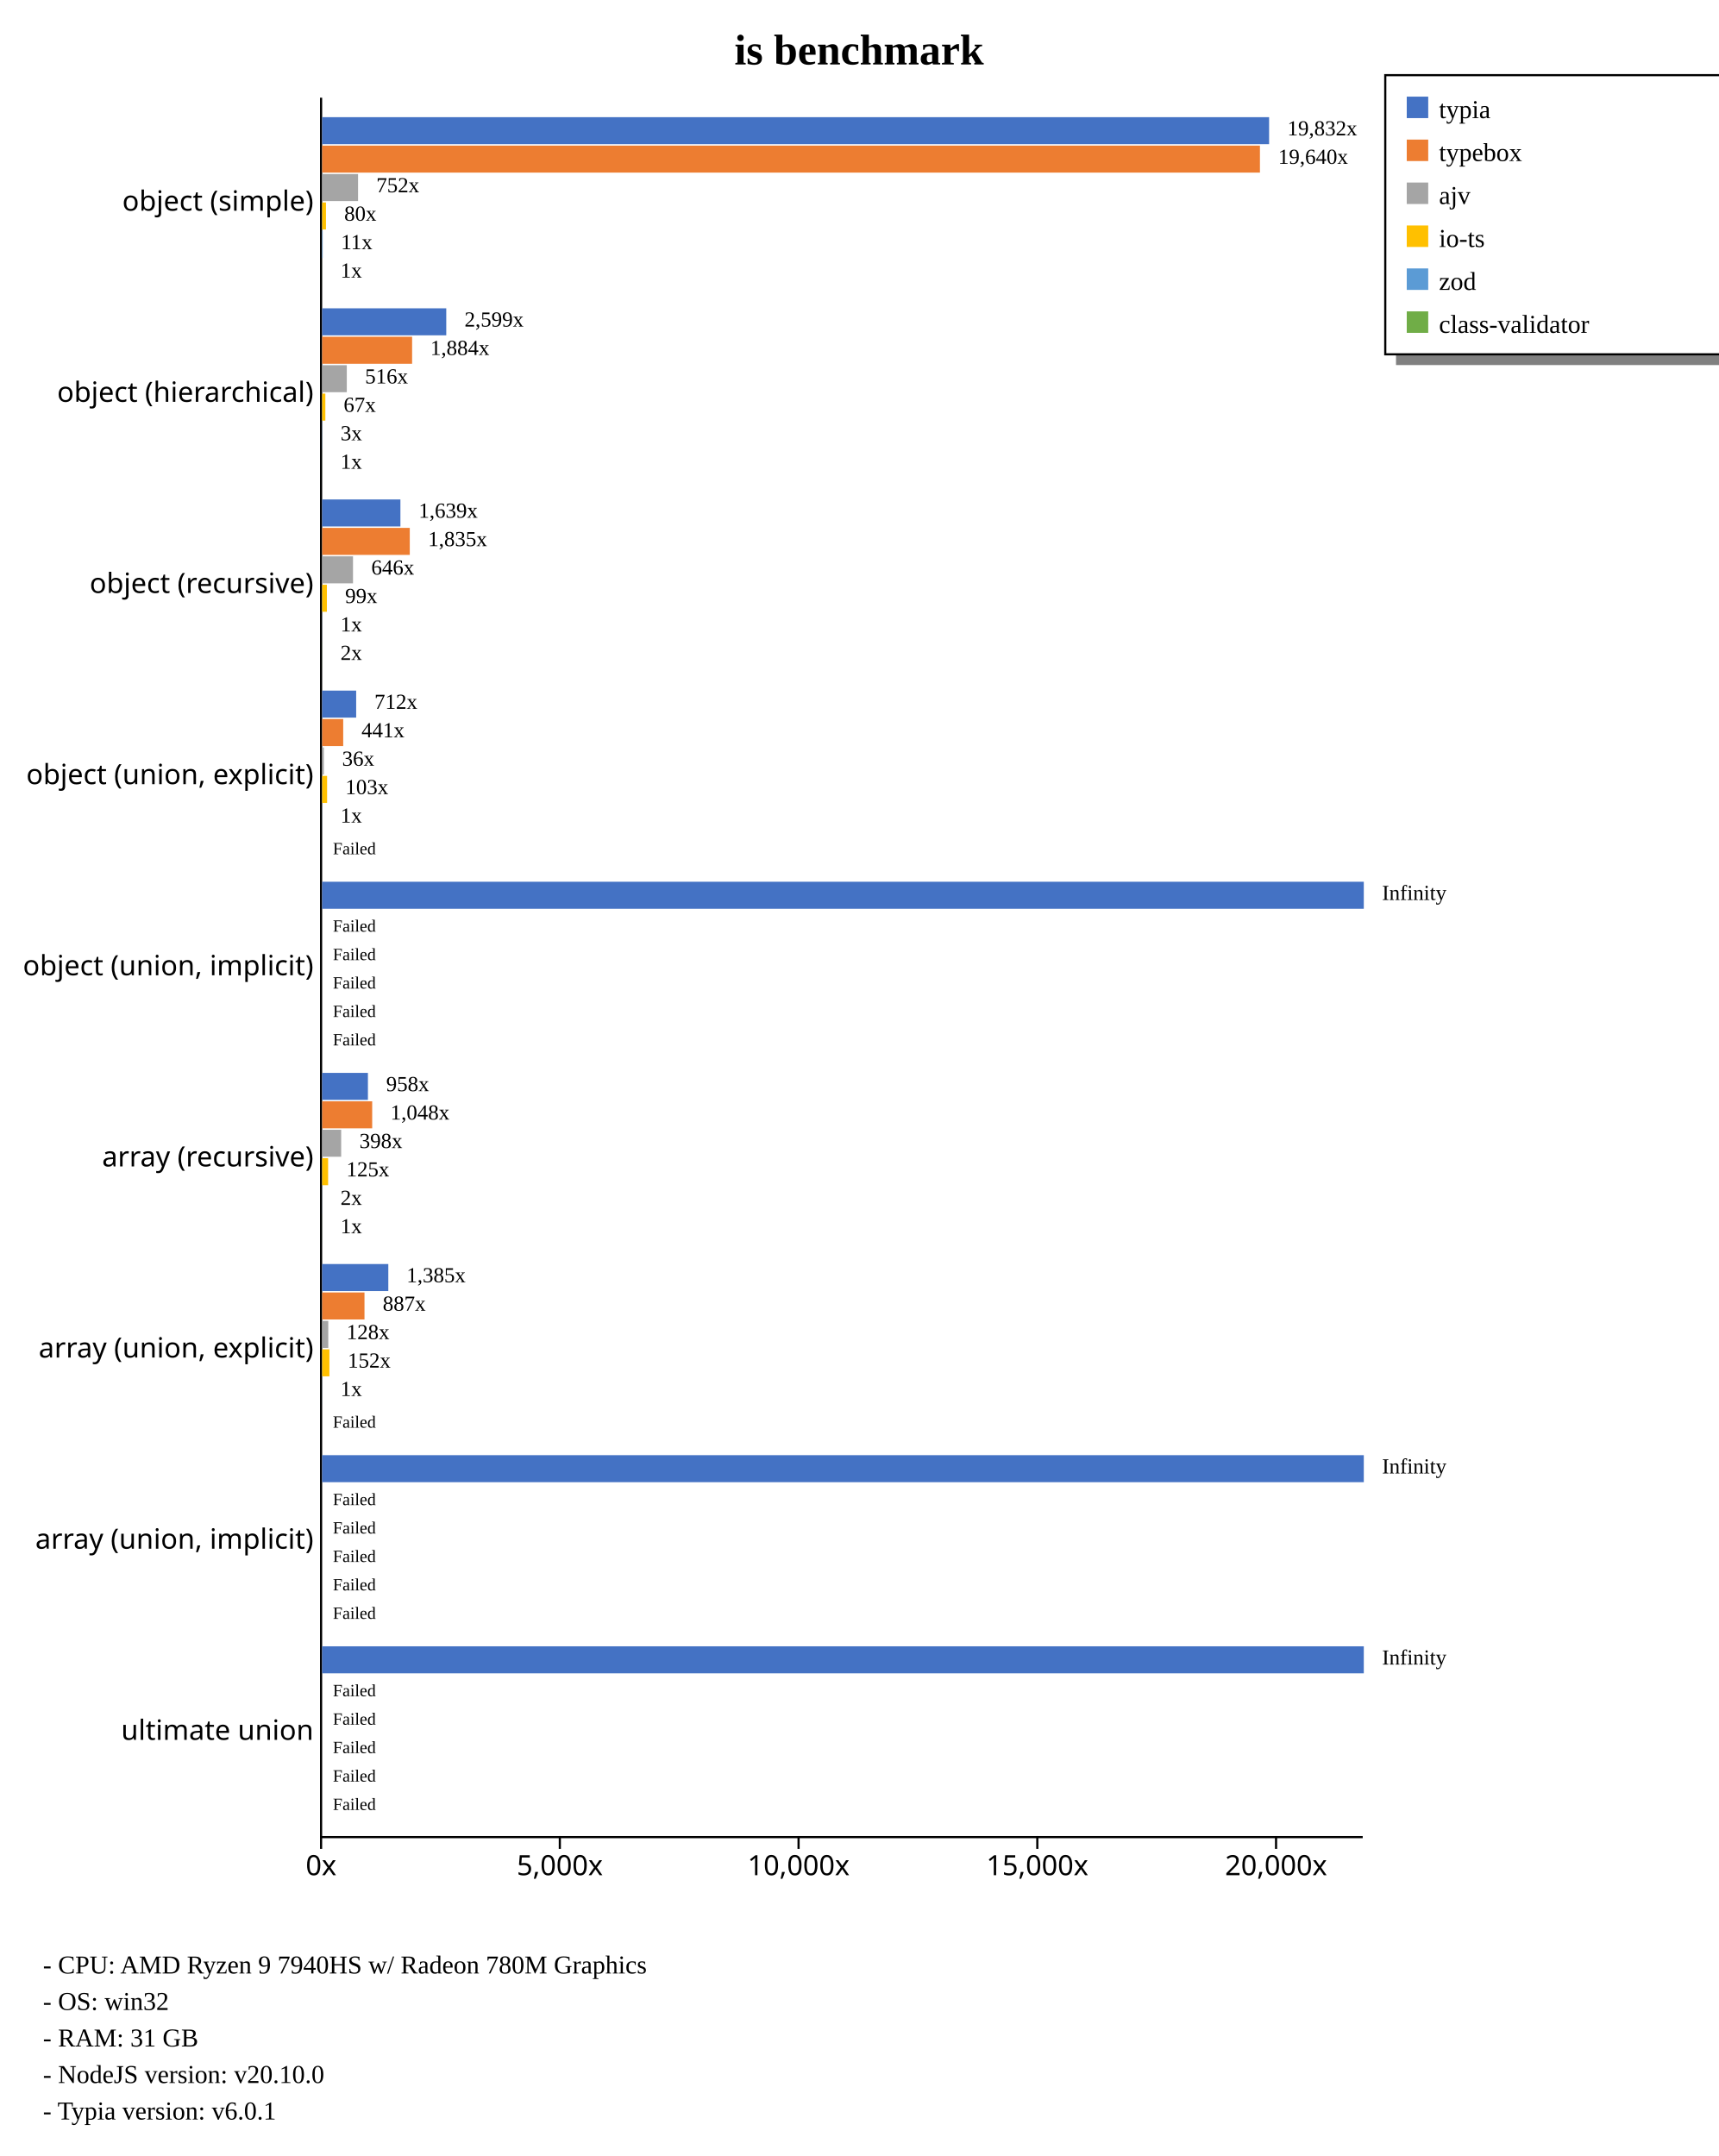
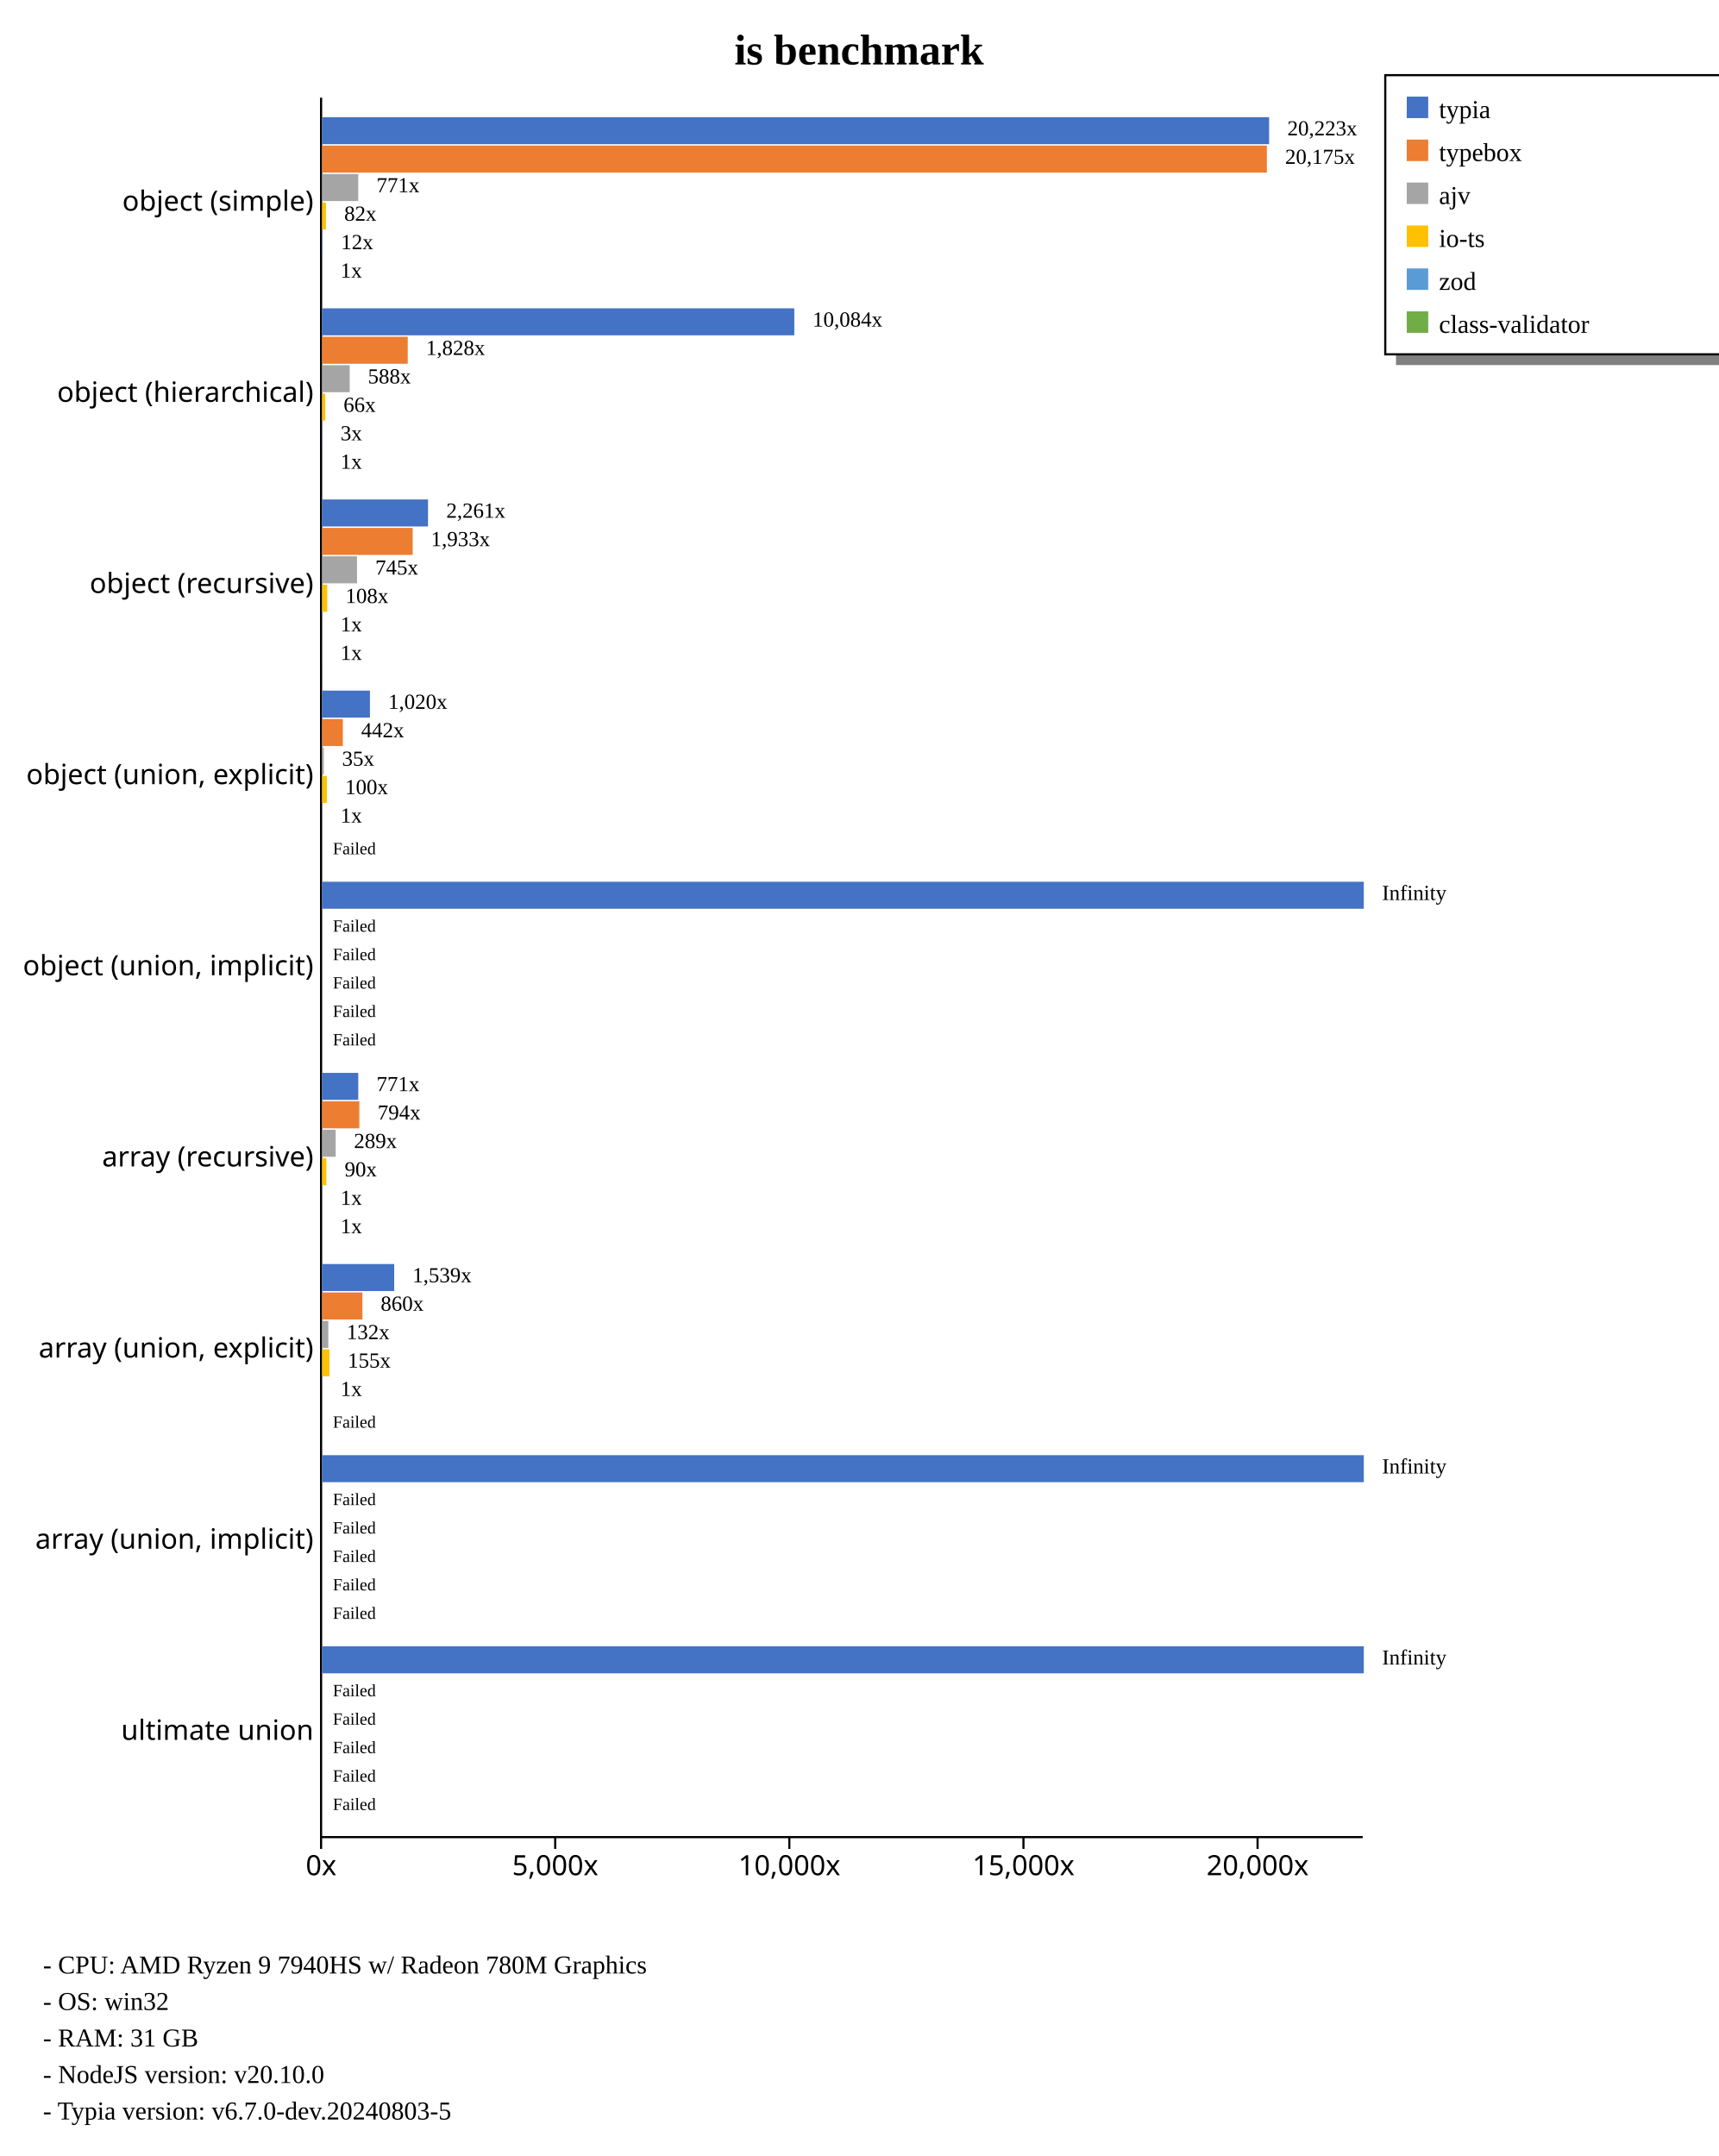
<svg xmlns="http://www.w3.org/2000/svg" width="800" height="1004" style="background-color: white;">
  <g class="y axis" transform="translate(149,45)" fill="none" font-size="10" font-family="sans-serif" text-anchor="end" style="font-size: 13px;">
    <path class="domain" stroke="currentColor" d="M0.5,0.5V810.5" />
    <g class="tick" opacity="1" transform="translate(0,48.95604)" style="font-size: 13px;">
      <line stroke="currentColor" x2="0" />
      <text fill="currentColor" x="-3" dy="0.32em">object (simple)    </text>
    </g>
    <g class="tick" opacity="1" transform="translate(0,137.967)" style="font-size: 13px;">
      <line stroke="currentColor" x2="0" />
      <text fill="currentColor" x="-3" dy="0.32em">object (hierarchical)    </text>
    </g>
    <g class="tick" opacity="1" transform="translate(0,226.978)" style="font-size: 13px;">
      <line stroke="currentColor" x2="0" />
      <text fill="currentColor" x="-3" dy="0.32em">object (recursive)    </text>
    </g>
    <g class="tick" opacity="1" transform="translate(0,315.989)" style="font-size: 13px;">
      <line stroke="currentColor" x2="0" />
      <text fill="currentColor" x="-3" dy="0.32em">object (union, explicit)    </text>
    </g>
    <g class="tick" opacity="1" transform="translate(0,405)" style="font-size: 13px;">
      <line stroke="currentColor" x2="0" />
      <text fill="currentColor" x="-3" dy="0.32em">object (union, implicit)    </text>
    </g>
    <g class="tick" opacity="1" transform="translate(0,494.011)" style="font-size: 13px;">
      <line stroke="currentColor" x2="0" />
      <text fill="currentColor" x="-3" dy="0.32em">array (recursive)    </text>
    </g>
    <g class="tick" opacity="1" transform="translate(0,583.022)" style="font-size: 13px;">
      <line stroke="currentColor" x2="0" />
      <text fill="currentColor" x="-3" dy="0.32em">array (union, explicit)    </text>
    </g>
    <g class="tick" opacity="1" transform="translate(0,672.033)" style="font-size: 13px;">
      <line stroke="currentColor" x2="0" />
      <text fill="currentColor" x="-3" dy="0.32em">array (union, implicit)    </text>
    </g>
    <g class="tick" opacity="1" transform="translate(0,761.044)" style="font-size: 13px;">
      <line stroke="currentColor" x2="0" />
      <text fill="currentColor" x="-3" dy="0.32em">ultimate union    </text>
    </g>
  </g>
  <g class="x axis" transform="translate(149,855)" fill="none" font-size="10" font-family="sans-serif" text-anchor="middle" style="font-size: 13px;">
    <path class="domain" stroke="currentColor" d="M0.5,0.5H485.5" />
    <g class="tick" opacity="1" transform="translate(0.5,0)" style="font-size: 13px;">
      <line stroke="currentColor" y2="6" />
      <text fill="currentColor" y="9" dy="0.71em">0x</text>
    </g>
-     <g class="tick" opacity="1" transform="translate(111.6618,0)" style="font-size: 13px;">
+     <g class="tick" opacity="1" transform="translate(109.5107,0)" style="font-size: 13px;">
      <line stroke="currentColor" y2="6" />
      <text fill="currentColor" y="9" dy="0.71em">5,000x</text>
    </g>
-     <g class="tick" opacity="1" transform="translate(222.8237,0)" style="font-size: 13px;">
+     <g class="tick" opacity="1" transform="translate(218.5214,0)" style="font-size: 13px;">
      <line stroke="currentColor" y2="6" />
      <text fill="currentColor" y="9" dy="0.71em">10,000x</text>
    </g>
-     <g class="tick" opacity="1" transform="translate(333.9855,0)" style="font-size: 13px;">
+     <g class="tick" opacity="1" transform="translate(327.5322,0)" style="font-size: 13px;">
      <line stroke="currentColor" y2="6" />
      <text fill="currentColor" y="9" dy="0.71em">15,000x</text>
    </g>
-     <g class="tick" opacity="1" transform="translate(445.1474,0)" style="font-size: 13px;">
+     <g class="tick" opacity="1" transform="translate(436.5429,0)" style="font-size: 13px;">
      <line stroke="currentColor" y2="6" />
      <text fill="currentColor" y="9" dy="0.71em">20,000x</text>
    </g>
  </g>
  <text transform="translate(400, 30)" style="text-anchor: middle; font-size: 20px; font-weight: bold;">is benchmark</text>
  <rect x="650" y="165" width="230" height="5" fill="gray" />
  <rect x="645" y="35" width="230" height="130" fill="none" stroke="black" />
  <rect x="655" y="45" width="10" height="10" style="fill: #4472c4;" />
  <text x="670" y="55" style="font-size: 12px;">typia</text>
  <rect x="655" y="65" width="10" height="10" style="fill: #ed7d31;" />
  <text x="670" y="75" style="font-size: 12px;">typebox</text>
  <rect x="655" y="85" width="10" height="10" style="fill: #a5a5a5;" />
  <text x="670" y="95" style="font-size: 12px;">ajv</text>
  <rect x="655" y="105" width="10" height="10" style="fill: #ffc000;" />
  <text x="670" y="115" style="font-size: 12px;">io-ts</text>
  <rect x="655" y="125" width="10" height="10" style="fill: #5b9bd5;" />
  <text x="670" y="135" style="font-size: 12px;">zod</text>
  <rect x="655" y="145" width="10" height="10" style="fill: #70ad47;" />
  <text x="670" y="155" style="font-size: 12px;">class-validator</text>
  <text x="20" y="919" style="font-size: 12px;">  - CPU: AMD Ryzen 9 7940HS w/ Radeon 780M Graphics</text>
  <text x="20" y="936" style="font-size: 12px;">  - OS: win32</text>
  <text x="20" y="953" style="font-size: 12px;">  - RAM: 31 GB</text>
  <text x="20" y="970" style="font-size: 12px;">  - NodeJS version: v20.10.0</text>
-   <text x="20" y="987" style="font-size: 12px;">  - Typia version: v6.0.1</text>
+   <text x="20" y="987" style="font-size: 12px;">  - Typia version: v6.7.0-dev.20240803-5</text>
  <g style="font-size: 13px;">
    <g style="font-size: 13px;">
      <rect x="150" y="54.563" width="440.909" height="12.579" fill="#4472c4" />
-       <rect x="150" y="67.804" width="436.645" height="12.579" fill="#ed7d31" />
-       <rect x="150" y="81.046" width="16.716" height="12.579" fill="#a5a5a5" />
-       <rect x="150" y="94.287" width="1.785" height="12.579" fill="#ffc000" />
-       <rect x="150" y="107.528" width="0.249" height="12.579" fill="#5b9bd5" />
+       <rect x="150" y="67.804" width="439.867" height="12.579" fill="#ed7d31" />
+       <rect x="150" y="81.046" width="16.799" height="12.579" fill="#a5a5a5" />
+       <rect x="150" y="94.287" width="1.781" height="12.579" fill="#ffc000" />
+       <rect x="150" y="107.528" width="0.253" height="12.579" fill="#5b9bd5" />
      <rect x="150" y="120.77" width="0.022" height="12.579" fill="#70ad47" />
-       <text class="label" x="599.409" y="63.063" font-size="10px">19,832x</text>
-       <text class="label" x="595.145" y="76.304" font-size="10px">19,640x</text>
-       <text class="label" x="175.216" y="89.546" font-size="10px">752x</text>
-       <text class="label" x="160.285" y="102.787" font-size="10px">80x</text>
-       <text class="label" x="158.749" y="116.028" font-size="10px">11x</text>
+       <text class="label" x="599.409" y="63.063" font-size="10px">20,223x</text>
+       <text class="label" x="598.367" y="76.304" font-size="10px">20,175x</text>
+       <text class="label" x="175.299" y="89.546" font-size="10px">771x</text>
+       <text class="label" x="160.281" y="102.787" font-size="10px">82x</text>
+       <text class="label" x="158.753" y="116.028" font-size="10px">12x</text>
      <text class="label" x="158.522" y="129.27" font-size="10px">1x</text>
      <text class="label" x="595.909" y="64.563" font-size="8px" />
-       <text class="label" x="591.645" y="77.804" font-size="8px" />
-       <text class="label" x="171.716" y="91.046" font-size="8px" />
-       <text class="label" x="156.785" y="104.287" font-size="8px" />
-       <text class="label" x="155.249" y="117.528" font-size="8px" />
+       <text class="label" x="594.867" y="77.804" font-size="8px" />
+       <text class="label" x="171.799" y="91.046" font-size="8px" />
+       <text class="label" x="156.781" y="104.287" font-size="8px" />
+       <text class="label" x="155.253" y="117.528" font-size="8px" />
      <text class="label" x="155.022" y="130.77" font-size="8px" />
    </g>
    <g style="font-size: 13px;">
-       <rect x="150" y="143.574" width="57.787" height="12.579" fill="#4472c4" />
-       <rect x="150" y="156.815" width="41.88" height="12.579" fill="#ed7d31" />
-       <rect x="150" y="170.057" width="11.468" height="12.579" fill="#a5a5a5" />
-       <rect x="150" y="183.298" width="1.483" height="12.579" fill="#ffc000" />
+       <rect x="150" y="143.574" width="219.843" height="12.579" fill="#4472c4" />
+       <rect x="150" y="156.815" width="39.845" height="12.579" fill="#ed7d31" />
+       <rect x="150" y="170.057" width="12.816" height="12.579" fill="#a5a5a5" />
+       <rect x="150" y="183.298" width="1.435" height="12.579" fill="#ffc000" />
      <rect x="150" y="196.539" width="0.072" height="12.579" fill="#5b9bd5" />
      <rect x="150" y="209.781" width="0.022" height="12.579" fill="#70ad47" />
-       <text class="label" x="216.287" y="152.074" font-size="10px">2,599x</text>
-       <text class="label" x="200.38" y="165.315" font-size="10px">1,884x</text>
-       <text class="label" x="169.968" y="178.557" font-size="10px">516x</text>
-       <text class="label" x="159.983" y="191.798" font-size="10px">67x</text>
+       <text class="label" x="378.343" y="152.074" font-size="10px">10,084x</text>
+       <text class="label" x="198.345" y="165.315" font-size="10px">1,828x</text>
+       <text class="label" x="171.316" y="178.557" font-size="10px">588x</text>
+       <text class="label" x="159.935" y="191.798" font-size="10px">66x</text>
      <text class="label" x="158.572" y="205.039" font-size="10px">3x</text>
      <text class="label" x="158.522" y="218.281" font-size="10px">1x</text>
-       <text class="label" x="212.787" y="153.574" font-size="8px" />
-       <text class="label" x="196.88" y="166.815" font-size="8px" />
-       <text class="label" x="166.468" y="180.057" font-size="8px" />
-       <text class="label" x="156.483" y="193.298" font-size="8px" />
+       <text class="label" x="374.843" y="153.574" font-size="8px" />
+       <text class="label" x="194.845" y="166.815" font-size="8px" />
+       <text class="label" x="167.816" y="180.057" font-size="8px" />
+       <text class="label" x="156.435" y="193.298" font-size="8px" />
      <text class="label" x="155.072" y="206.539" font-size="8px" />
      <text class="label" x="155.022" y="219.781" font-size="8px" />
    </g>
    <g style="font-size: 13px;">
-       <rect x="150" y="232.585" width="36.437" height="12.579" fill="#4472c4" />
-       <rect x="150" y="245.826" width="40.8" height="12.579" fill="#ed7d31" />
-       <rect x="150" y="259.068" width="14.368" height="12.579" fill="#a5a5a5" />
-       <rect x="150" y="272.309" width="2.205" height="12.579" fill="#ffc000" />
+       <rect x="150" y="232.585" width="49.291" height="12.579" fill="#4472c4" />
+       <rect x="150" y="245.826" width="42.149" height="12.579" fill="#ed7d31" />
+       <rect x="150" y="259.068" width="16.235" height="12.579" fill="#a5a5a5" />
+       <rect x="150" y="272.309" width="2.347" height="12.579" fill="#ffc000" />
      <rect x="150" y="285.55" width="0.022" height="12.579" fill="#5b9bd5" />
-       <rect x="150" y="298.792" width="0.034" height="12.579" fill="#70ad47" />
-       <text class="label" x="194.937" y="241.085" font-size="10px">1,639x</text>
-       <text class="label" x="199.3" y="254.326" font-size="10px">1,835x</text>
-       <text class="label" x="172.868" y="267.568" font-size="10px">646x</text>
-       <text class="label" x="160.705" y="280.809" font-size="10px">99x</text>
+       <rect x="150" y="298.792" width="0.025" height="12.579" fill="#70ad47" />
+       <text class="label" x="207.791" y="241.085" font-size="10px">2,261x</text>
+       <text class="label" x="200.649" y="254.326" font-size="10px">1,933x</text>
+       <text class="label" x="174.735" y="267.568" font-size="10px">745x</text>
+       <text class="label" x="160.847" y="280.809" font-size="10px">108x</text>
      <text class="label" x="158.522" y="294.05" font-size="10px">1x</text>
-       <text class="label" x="158.534" y="307.292" font-size="10px">2x</text>
-       <text class="label" x="191.437" y="242.585" font-size="8px" />
-       <text class="label" x="195.8" y="255.826" font-size="8px" />
-       <text class="label" x="169.368" y="269.068" font-size="8px" />
-       <text class="label" x="157.205" y="282.309" font-size="8px" />
+       <text class="label" x="158.525" y="307.292" font-size="10px">1x</text>
+       <text class="label" x="204.291" y="242.585" font-size="8px" />
+       <text class="label" x="197.149" y="255.826" font-size="8px" />
+       <text class="label" x="171.235" y="269.068" font-size="8px" />
+       <text class="label" x="157.347" y="282.309" font-size="8px" />
      <text class="label" x="155.022" y="295.55" font-size="8px" />
-       <text class="label" x="155.034" y="308.792" font-size="8px" />
-     </g>
-     <g style="font-size: 13px;">
-       <rect x="150" y="321.596" width="15.837" height="12.579" fill="#4472c4" />
-       <rect x="150" y="334.837" width="9.803" height="12.579" fill="#ed7d31" />
-       <rect x="150" y="348.079" width="0.793" height="12.579" fill="#a5a5a5" />
-       <rect x="150" y="361.32" width="2.3" height="12.579" fill="#ffc000" />
+       <text class="label" x="155.025" y="308.792" font-size="8px" />
+     </g>
+     <g style="font-size: 13px;">
+       <rect x="150" y="321.596" width="22.247" height="12.579" fill="#4472c4" />
+       <rect x="150" y="334.837" width="9.64" height="12.579" fill="#ed7d31" />
+       <rect x="150" y="348.079" width="0.761" height="12.579" fill="#a5a5a5" />
+       <rect x="150" y="361.32" width="2.181" height="12.579" fill="#ffc000" />
      <rect x="150" y="374.561" width="0.022" height="12.579" fill="#5b9bd5" />
      <rect x="150" y="387.803" width="0" height="12.579" fill="#70ad47" />
-       <text class="label" x="174.337" y="330.096" font-size="10px">712x</text>
-       <text class="label" x="168.303" y="343.337" font-size="10px">441x</text>
-       <text class="label" x="159.293" y="356.579" font-size="10px">36x</text>
-       <text class="label" x="160.8" y="369.82" font-size="10px">103x</text>
+       <text class="label" x="180.747" y="330.096" font-size="10px">1,020x</text>
+       <text class="label" x="168.14" y="343.337" font-size="10px">442x</text>
+       <text class="label" x="159.261" y="356.579" font-size="10px">35x</text>
+       <text class="label" x="160.681" y="369.82" font-size="10px">100x</text>
      <text class="label" x="158.522" y="383.061" font-size="10px">1x</text>
      <text class="label" x="158.5" y="396.303" font-size="10px" />
-       <text class="label" x="170.837" y="331.596" font-size="8px" />
-       <text class="label" x="164.803" y="344.837" font-size="8px" />
-       <text class="label" x="155.793" y="358.079" font-size="8px" />
-       <text class="label" x="157.3" y="371.32" font-size="8px" />
+       <text class="label" x="177.247" y="331.596" font-size="8px" />
+       <text class="label" x="164.64" y="344.837" font-size="8px" />
+       <text class="label" x="155.761" y="358.079" font-size="8px" />
+       <text class="label" x="157.181" y="371.32" font-size="8px" />
      <text class="label" x="155.022" y="384.561" font-size="8px" />
      <text class="label" x="155" y="397.803" font-size="8px">Failed</text>
    </g>
    <g style="font-size: 13px;">
      <rect x="150" y="410.607" width="485" height="12.579" fill="#4472c4" />
      <rect x="150" y="423.848" width="0" height="12.579" fill="#ed7d31" />
      <rect x="150" y="437.09" width="0" height="12.579" fill="#a5a5a5" />
      <rect x="150" y="450.331" width="0" height="12.579" fill="#ffc000" />
      <rect x="150" y="463.572" width="0" height="12.579" fill="#5b9bd5" />
      <rect x="150" y="476.814" width="0" height="12.579" fill="#70ad47" />
      <text class="label" x="643.5" y="419.107" font-size="10px">Infinity</text>
      <text class="label" x="158.5" y="432.348" font-size="10px" />
      <text class="label" x="158.5" y="445.59" font-size="10px" />
      <text class="label" x="158.5" y="458.831" font-size="10px" />
      <text class="label" x="158.5" y="472.072" font-size="10px" />
      <text class="label" x="158.5" y="485.314" font-size="10px" />
      <text class="label" x="640" y="420.607" font-size="8px" />
      <text class="label" x="155" y="433.848" font-size="8px">Failed</text>
      <text class="label" x="155" y="447.09" font-size="8px">Failed</text>
      <text class="label" x="155" y="460.331" font-size="8px">Failed</text>
      <text class="label" x="155" y="473.572" font-size="8px">Failed</text>
      <text class="label" x="155" y="486.814" font-size="8px">Failed</text>
    </g>
    <g style="font-size: 13px;">
-       <rect x="150" y="499.618" width="21.308" height="12.579" fill="#4472c4" />
-       <rect x="150" y="512.859" width="23.295" height="12.579" fill="#ed7d31" />
-       <rect x="150" y="526.101" width="8.851" height="12.579" fill="#a5a5a5" />
-       <rect x="150" y="539.342" width="2.771" height="12.579" fill="#ffc000" />
-       <rect x="150" y="552.583" width="0.034" height="12.579" fill="#5b9bd5" />
+       <rect x="150" y="499.618" width="16.812" height="12.579" fill="#4472c4" />
+       <rect x="150" y="512.859" width="17.314" height="12.579" fill="#ed7d31" />
+       <rect x="150" y="526.101" width="6.292" height="12.579" fill="#a5a5a5" />
+       <rect x="150" y="539.342" width="1.957" height="12.579" fill="#ffc000" />
+       <rect x="150" y="552.583" width="0.022" height="12.579" fill="#5b9bd5" />
      <rect x="150" y="565.825" width="0.022" height="12.579" fill="#70ad47" />
-       <text class="label" x="179.808" y="508.118" font-size="10px">958x</text>
-       <text class="label" x="181.795" y="521.359" font-size="10px">1,048x</text>
-       <text class="label" x="167.351" y="534.601" font-size="10px">398x</text>
-       <text class="label" x="161.271" y="547.842" font-size="10px">125x</text>
-       <text class="label" x="158.534" y="561.083" font-size="10px">2x</text>
+       <text class="label" x="175.312" y="508.118" font-size="10px">771x</text>
+       <text class="label" x="175.814" y="521.359" font-size="10px">794x</text>
+       <text class="label" x="164.792" y="534.601" font-size="10px">289x</text>
+       <text class="label" x="160.457" y="547.842" font-size="10px">90x</text>
+       <text class="label" x="158.522" y="561.083" font-size="10px">1x</text>
      <text class="label" x="158.522" y="574.325" font-size="10px">1x</text>
-       <text class="label" x="176.308" y="509.618" font-size="8px" />
-       <text class="label" x="178.295" y="522.859" font-size="8px" />
-       <text class="label" x="163.851" y="536.101" font-size="8px" />
-       <text class="label" x="157.771" y="549.342" font-size="8px" />
-       <text class="label" x="155.034" y="562.583" font-size="8px" />
+       <text class="label" x="171.812" y="509.618" font-size="8px" />
+       <text class="label" x="172.314" y="522.859" font-size="8px" />
+       <text class="label" x="161.292" y="536.101" font-size="8px" />
+       <text class="label" x="156.957" y="549.342" font-size="8px" />
+       <text class="label" x="155.022" y="562.583" font-size="8px" />
      <text class="label" x="155.022" y="575.825" font-size="8px" />
    </g>
    <g style="font-size: 13px;">
-       <rect x="150" y="588.629" width="30.802" height="12.579" fill="#4472c4" />
-       <rect x="150" y="601.87" width="19.711" height="12.579" fill="#ed7d31" />
-       <rect x="150" y="615.112" width="2.842" height="12.579" fill="#a5a5a5" />
-       <rect x="150" y="628.353" width="3.378" height="12.579" fill="#ffc000" />
+       <rect x="150" y="588.629" width="33.554" height="12.579" fill="#4472c4" />
+       <rect x="150" y="601.87" width="18.75" height="12.579" fill="#ed7d31" />
+       <rect x="150" y="615.112" width="2.877" height="12.579" fill="#a5a5a5" />
+       <rect x="150" y="628.353" width="3.384" height="12.579" fill="#ffc000" />
      <rect x="150" y="641.594" width="0.022" height="12.579" fill="#5b9bd5" />
      <rect x="150" y="654.836" width="0" height="12.579" fill="#70ad47" />
-       <text class="label" x="189.302" y="597.129" font-size="10px">1,385x</text>
-       <text class="label" x="178.211" y="610.37" font-size="10px">887x</text>
-       <text class="label" x="161.342" y="623.612" font-size="10px">128x</text>
-       <text class="label" x="161.878" y="636.853" font-size="10px">152x</text>
+       <text class="label" x="192.054" y="597.129" font-size="10px">1,539x</text>
+       <text class="label" x="177.25" y="610.37" font-size="10px">860x</text>
+       <text class="label" x="161.377" y="623.612" font-size="10px">132x</text>
+       <text class="label" x="161.884" y="636.853" font-size="10px">155x</text>
      <text class="label" x="158.522" y="650.094" font-size="10px">1x</text>
      <text class="label" x="158.5" y="663.336" font-size="10px" />
-       <text class="label" x="185.802" y="598.629" font-size="8px" />
-       <text class="label" x="174.711" y="611.87" font-size="8px" />
-       <text class="label" x="157.842" y="625.112" font-size="8px" />
-       <text class="label" x="158.378" y="638.353" font-size="8px" />
+       <text class="label" x="188.554" y="598.629" font-size="8px" />
+       <text class="label" x="173.75" y="611.87" font-size="8px" />
+       <text class="label" x="157.877" y="625.112" font-size="8px" />
+       <text class="label" x="158.384" y="638.353" font-size="8px" />
      <text class="label" x="155.022" y="651.594" font-size="8px" />
      <text class="label" x="155" y="664.836" font-size="8px">Failed</text>
    </g>
    <g style="font-size: 13px;">
      <rect x="150" y="677.64" width="485" height="12.579" fill="#4472c4" />
      <rect x="150" y="690.881" width="0" height="12.579" fill="#ed7d31" />
      <rect x="150" y="704.123" width="0" height="12.579" fill="#a5a5a5" />
      <rect x="150" y="717.364" width="0" height="12.579" fill="#ffc000" />
      <rect x="150" y="730.605" width="0" height="12.579" fill="#5b9bd5" />
      <rect x="150" y="743.847" width="0" height="12.579" fill="#70ad47" />
      <text class="label" x="643.5" y="686.14" font-size="10px">Infinity</text>
      <text class="label" x="158.5" y="699.381" font-size="10px" />
      <text class="label" x="158.5" y="712.623" font-size="10px" />
      <text class="label" x="158.5" y="725.864" font-size="10px" />
      <text class="label" x="158.5" y="739.105" font-size="10px" />
      <text class="label" x="158.5" y="752.347" font-size="10px" />
      <text class="label" x="640" y="687.64" font-size="8px" />
      <text class="label" x="155" y="700.881" font-size="8px">Failed</text>
      <text class="label" x="155" y="714.123" font-size="8px">Failed</text>
      <text class="label" x="155" y="727.364" font-size="8px">Failed</text>
      <text class="label" x="155" y="740.605" font-size="8px">Failed</text>
      <text class="label" x="155" y="753.847" font-size="8px">Failed</text>
    </g>
    <g style="font-size: 13px;">
      <rect x="150" y="766.651" width="485" height="12.579" fill="#4472c4" />
      <rect x="150" y="779.892" width="0" height="12.579" fill="#ed7d31" />
      <rect x="150" y="793.134" width="0" height="12.579" fill="#a5a5a5" />
      <rect x="150" y="806.375" width="0" height="12.579" fill="#ffc000" />
      <rect x="150" y="819.616" width="0" height="12.579" fill="#5b9bd5" />
      <rect x="150" y="832.858" width="0" height="12.579" fill="#70ad47" />
      <text class="label" x="643.5" y="775.151" font-size="10px">Infinity</text>
      <text class="label" x="158.5" y="788.392" font-size="10px" />
      <text class="label" x="158.5" y="801.634" font-size="10px" />
      <text class="label" x="158.5" y="814.875" font-size="10px" />
      <text class="label" x="158.5" y="828.116" font-size="10px" />
      <text class="label" x="158.5" y="841.358" font-size="10px" />
      <text class="label" x="640" y="776.651" font-size="8px" />
      <text class="label" x="155" y="789.892" font-size="8px">Failed</text>
      <text class="label" x="155" y="803.134" font-size="8px">Failed</text>
      <text class="label" x="155" y="816.375" font-size="8px">Failed</text>
      <text class="label" x="155" y="829.616" font-size="8px">Failed</text>
      <text class="label" x="155" y="842.858" font-size="8px">Failed</text>
    </g>
  </g>
</svg>
